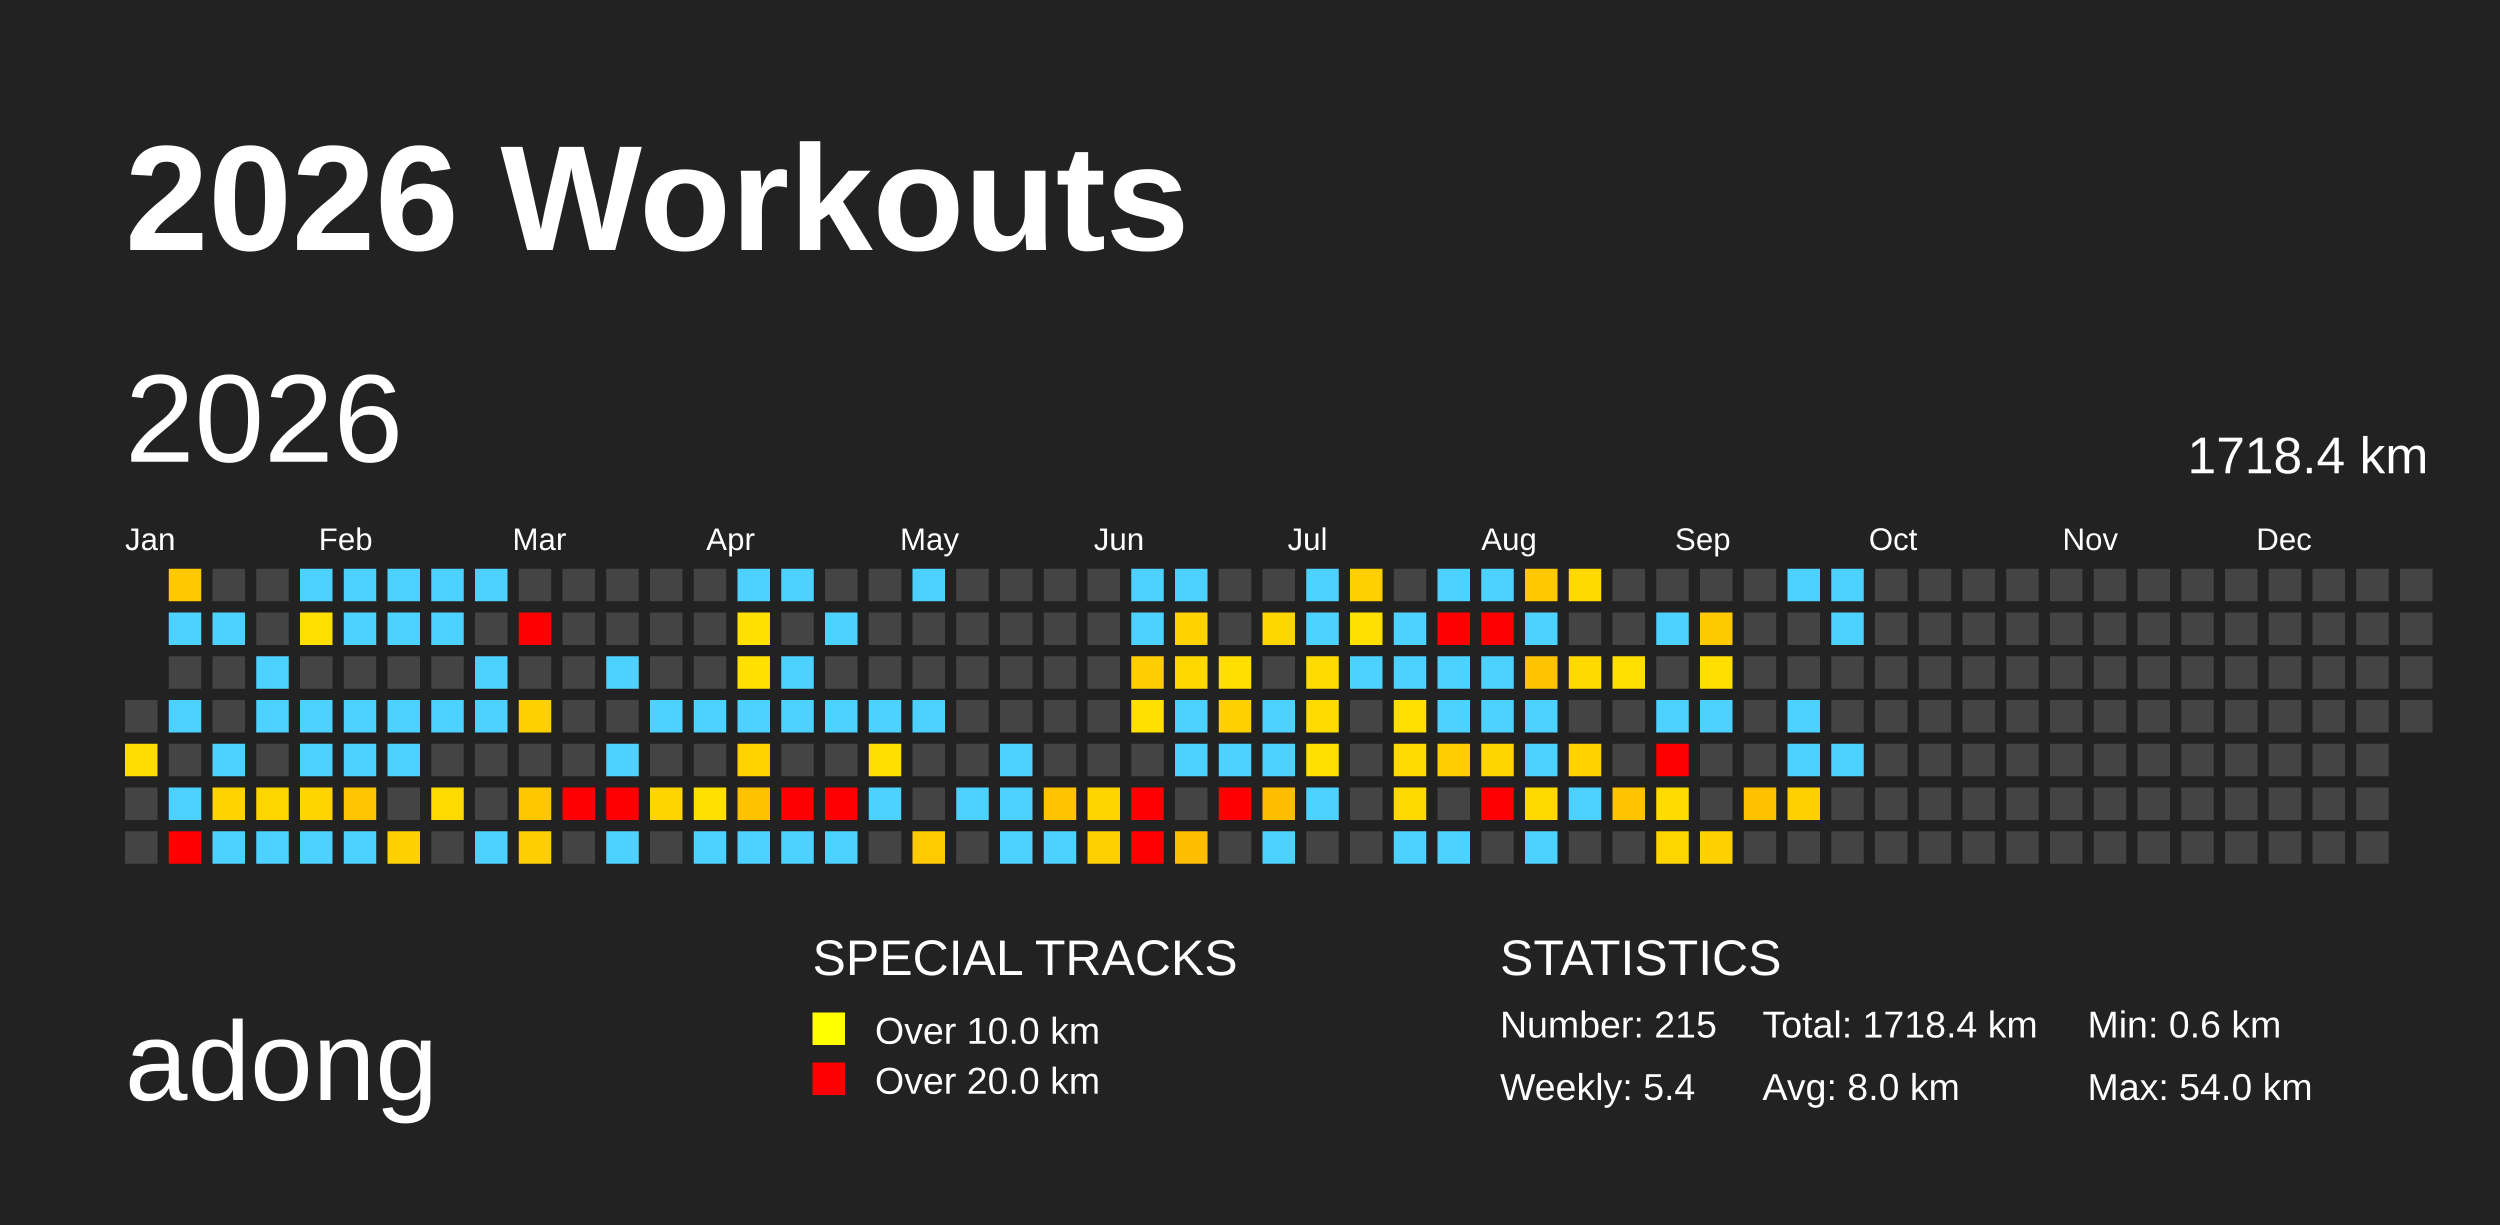
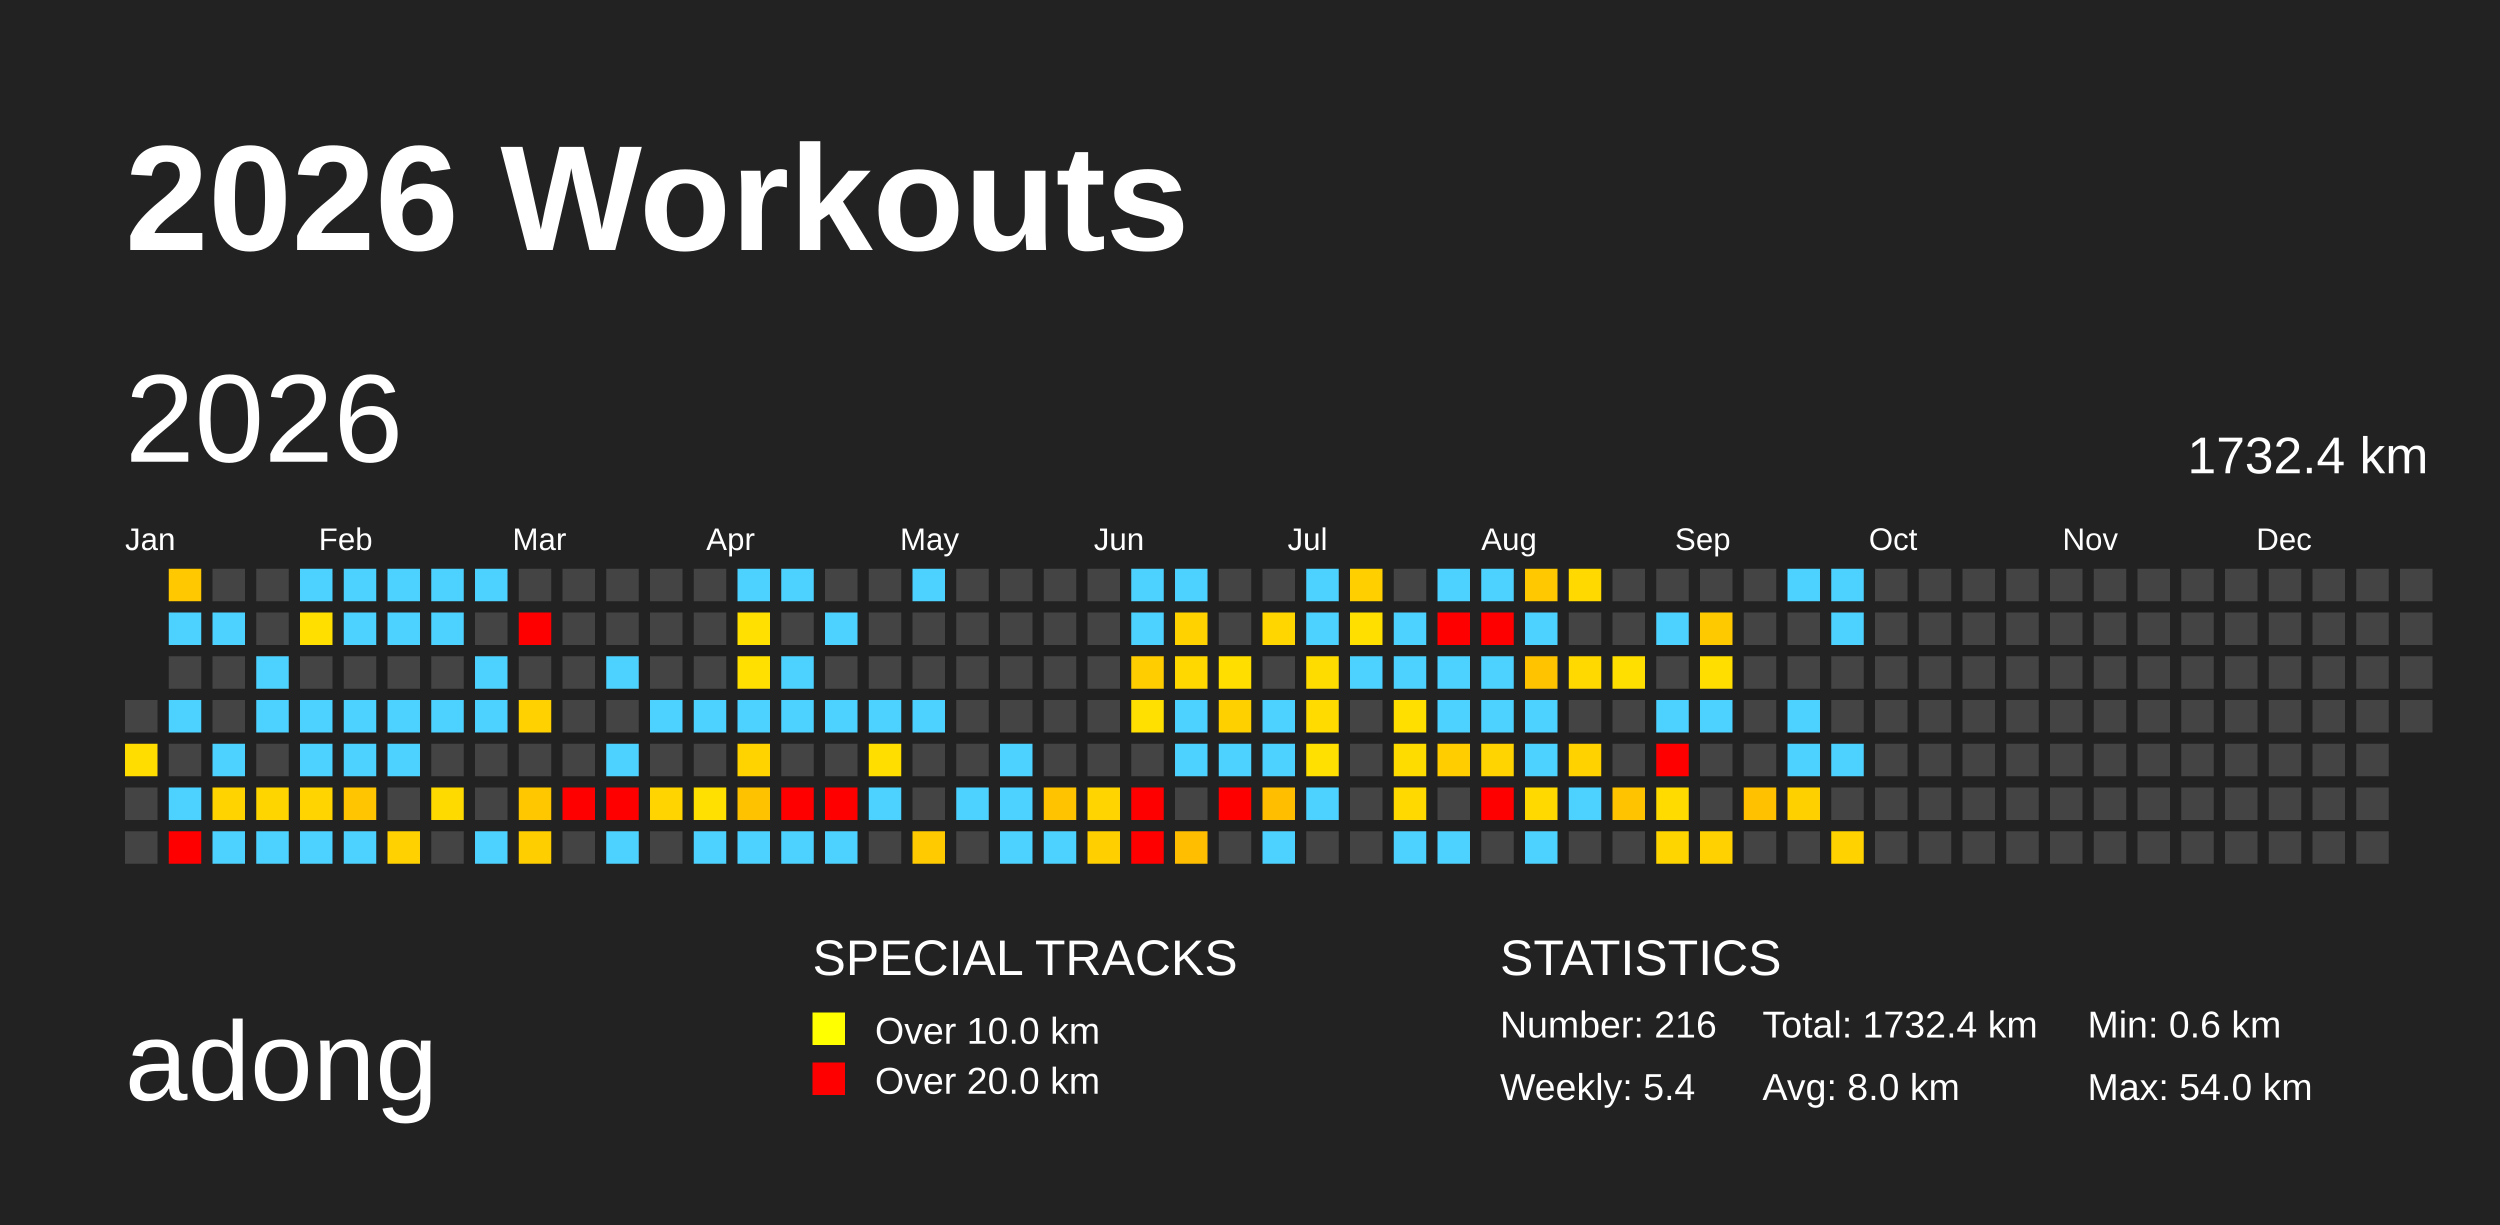
<svg xmlns="http://www.w3.org/2000/svg" baseProfile="full" height="98mm" version="1.1" viewBox="0,0,200,98" width="200mm">
  <defs>
    <pattern height="2" id="indoor-stripe" patternUnits="userSpaceOnUse" width="2">
      <line stroke="white" stroke-opacity="0.45" stroke-width="0.5" x1="0" x2="2" y1="2" y2="0" />
    </pattern>
  </defs>
  <rect fill="#222222" height="98" width="200" x="0" y="0" />
  <text fill="#FFFFFF" style="font-size:12px; font-family:Arial; font-weight:bold;" x="10" y="20">2026 Workouts</text>
  <text fill="#FFFFFF" style="font-size:9px; font-family:Arial" x="10" y="88">adong</text>
  <text fill="#FFFFFF" style="font-size:4px; font-family:Arial" x="65" y="78">SPECIAL TRACKS</text>
  <rect fill="yellow" height="2.6" width="2.6" x="65" y="81" />
  <text fill="#FFFFFF" style="font-size:3px; font-family:Arial" x="70" y="83.5">Over 10.0 km</text>
  <rect fill="red" height="2.6" width="2.6" x="65" y="85" />
  <text fill="#FFFFFF" style="font-size:3px; font-family:Arial" x="70" y="87.5">Over 20.0 km</text>
  <text fill="#FFFFFF" style="font-size:4px; font-family:Arial" x="120" y="78">STATISTICS</text>
-   <text fill="#FFFFFF" style="font-size:3px; font-family:Arial" x="120" y="83">Number: 215</text>
+   <text fill="#FFFFFF" style="font-size:3px; font-family:Arial" x="120" y="83">Number: 216</text>
  <text fill="#FFFFFF" style="font-size:3px; font-family:Arial" x="120" y="88">Weekly: 5.4</text>
-   <text fill="#FFFFFF" style="font-size:3px; font-family:Arial" x="141" y="83">Total: 1718.4 km</text>
+   <text fill="#FFFFFF" style="font-size:3px; font-family:Arial" x="141" y="83">Total: 1732.4 km</text>
  <text fill="#FFFFFF" style="font-size:3px; font-family:Arial" x="141" y="88">Avg: 8.0 km</text>
  <text fill="#FFFFFF" style="font-size:3px; font-family:Arial" x="167" y="83">Min: 0.6 km</text>
  <text fill="#FFFFFF" style="font-size:3px; font-family:Arial" x="167" y="88">Max: 54.0 km</text>
  <text dominant-baseline="hanging" fill="#FFFFFF" style="font-size:10.0px; font-family:Arial;" x="10" y="30">2026</text>
-   <text dominant-baseline="hanging" fill="#FFFFFF" style="font-size:4.125px; font-family:Arial;" x="175" y="35">1718.4 km</text>
+   <text dominant-baseline="hanging" fill="#FFFFFF" style="font-size:4.125px; font-family:Arial;" x="175" y="35">1732.4 km</text>
  <text fill="#FFFFFF" style="font-size:2.5px; font-family:Arial" x="10.0" y="44">Jan</text>
  <text fill="#FFFFFF" style="font-size:2.5px; font-family:Arial" x="25.5" y="44">Feb</text>
  <text fill="#FFFFFF" style="font-size:2.5px; font-family:Arial" x="41.0" y="44">Mar</text>
  <text fill="#FFFFFF" style="font-size:2.5px; font-family:Arial" x="56.5" y="44">Apr</text>
  <text fill="#FFFFFF" style="font-size:2.5px; font-family:Arial" x="72.0" y="44">May</text>
  <text fill="#FFFFFF" style="font-size:2.5px; font-family:Arial" x="87.5" y="44">Jun</text>
  <text fill="#FFFFFF" style="font-size:2.5px; font-family:Arial" x="103.0" y="44">Jul</text>
  <text fill="#FFFFFF" style="font-size:2.5px; font-family:Arial" x="118.5" y="44">Aug</text>
  <text fill="#FFFFFF" style="font-size:2.5px; font-family:Arial" x="134.0" y="44">Sep</text>
  <text fill="#FFFFFF" style="font-size:2.5px; font-family:Arial" x="149.5" y="44">Oct</text>
  <text fill="#FFFFFF" style="font-size:2.5px; font-family:Arial" x="165.0" y="44">Nov</text>
  <text fill="#FFFFFF" style="font-size:2.5px; font-family:Arial" x="180.5" y="44">Dec</text>
  <rect fill="#444444" height="2.6" width="2.6" x="10.0" y="56.0" />
  <rect fill="#ffdd00" height="2.6" width="2.6" x="10.0" y="59.5" />
  <rect fill="#444444" height="2.6" width="2.6" x="10.0" y="63.0" />
  <rect fill="#444444" height="2.6" width="2.6" x="10.0" y="66.5" />
  <rect fill="#ffc800" height="2.6" width="2.6" x="13.5" y="45.5" />
  <rect fill="#4dd2ff" height="2.6" width="2.6" x="13.5" y="49.0" />
  <rect fill="#444444" height="2.6" width="2.6" x="13.5" y="52.5" />
  <rect fill="#4dd2ff" height="2.6" width="2.6" x="13.5" y="56.0" />
  <rect fill="#444444" height="2.6" width="2.6" x="13.5" y="59.5" />
  <rect fill="#4dd2ff" height="2.6" width="2.6" x="13.5" y="63.0" />
  <rect fill="red" height="2.6" width="2.6" x="13.5" y="66.5" />
  <rect fill="#444444" height="2.6" width="2.6" x="17.0" y="45.5" />
  <rect fill="#4dd2ff" height="2.6" width="2.6" x="17.0" y="49.0" />
  <rect fill="#444444" height="2.6" width="2.6" x="17.0" y="52.5" />
  <rect fill="#444444" height="2.6" width="2.6" x="17.0" y="56.0" />
  <rect fill="#4dd2ff" height="2.6" width="2.6" x="17.0" y="59.5" />
  <rect fill="#ffd300" height="2.6" width="2.6" x="17.0" y="63.0" />
  <rect fill="#4dd2ff" height="2.6" width="2.6" x="17.0" y="66.5" />
  <rect fill="#444444" height="2.6" width="2.6" x="20.5" y="45.5" />
  <rect fill="#444444" height="2.6" width="2.6" x="20.5" y="49.0" />
  <rect fill="#4dd2ff" height="2.6" width="2.6" x="20.5" y="52.5" />
  <rect fill="#4dd2ff" height="2.6" width="2.6" x="20.5" y="56.0" />
  <rect fill="#444444" height="2.6" width="2.6" x="20.5" y="59.5" />
  <rect fill="#ffd500" height="2.6" width="2.6" x="20.5" y="63.0" />
  <rect fill="#4dd2ff" height="2.6" width="2.6" x="20.5" y="66.5" />
  <rect fill="#4dd2ff" height="2.6" width="2.6" x="24.0" y="45.5" />
  <rect fill="#ffdf00" height="2.6" width="2.6" x="24.0" y="49.0" />
  <rect fill="#444444" height="2.6" width="2.6" x="24.0" y="52.5" />
  <rect fill="#4dd2ff" height="2.6" width="2.6" x="24.0" y="56.0" />
  <rect fill="#4dd2ff" height="2.6" width="2.6" x="24.0" y="59.5" />
  <rect fill="#ffd400" height="2.6" width="2.6" x="24.0" y="63.0" />
  <rect fill="#4dd2ff" height="2.6" width="2.6" x="24.0" y="66.5" />
  <rect fill="#4dd2ff" height="2.6" width="2.6" x="27.5" y="45.5" />
  <rect fill="#4dd2ff" height="2.6" width="2.6" x="27.5" y="49.0" />
  <rect fill="#444444" height="2.6" width="2.6" x="27.5" y="52.5" />
  <rect fill="#4dd2ff" height="2.6" width="2.6" x="27.5" y="56.0" />
  <rect fill="#4dd2ff" height="2.6" width="2.6" x="27.5" y="59.5" />
  <rect fill="#ffc500" height="2.6" width="2.6" x="27.5" y="63.0" />
  <rect fill="#4dd2ff" height="2.6" width="2.6" x="27.5" y="66.5" />
  <rect fill="#4dd2ff" height="2.6" width="2.6" x="31.0" y="45.5" />
  <rect fill="#4dd2ff" height="2.6" width="2.6" x="31.0" y="49.0" />
  <rect fill="#444444" height="2.6" width="2.6" x="31.0" y="52.5" />
  <rect fill="#4dd2ff" height="2.6" width="2.6" x="31.0" y="56.0" />
  <rect fill="#4dd2ff" height="2.6" width="2.6" x="31.0" y="59.5" />
  <rect fill="#444444" height="2.6" width="2.6" x="31.0" y="63.0" />
  <rect fill="#ffd100" height="2.6" width="2.6" x="31.0" y="66.5" />
  <rect fill="#4dd2ff" height="2.6" width="2.6" x="34.5" y="45.5" />
  <rect fill="#4dd2ff" height="2.6" width="2.6" x="34.5" y="49.0" />
  <rect fill="#444444" height="2.6" width="2.6" x="34.5" y="52.5" />
  <rect fill="#4dd2ff" height="2.6" width="2.6" x="34.5" y="56.0" />
  <rect fill="#444444" height="2.6" width="2.6" x="34.5" y="59.5" />
  <rect fill="#ffda00" height="2.6" width="2.6" x="34.5" y="63.0" />
  <rect fill="#444444" height="2.6" width="2.6" x="34.5" y="66.5" />
  <rect fill="#4dd2ff" height="2.6" width="2.6" x="38.0" y="45.5" />
  <rect fill="#444444" height="2.6" width="2.6" x="38.0" y="49.0" />
  <rect fill="#4dd2ff" height="2.6" width="2.6" x="38.0" y="52.5" />
  <rect fill="#4dd2ff" height="2.6" width="2.6" x="38.0" y="56.0" />
  <rect fill="#444444" height="2.6" width="2.6" x="38.0" y="59.5" />
  <rect fill="#444444" height="2.6" width="2.6" x="38.0" y="63.0" />
  <rect fill="#4dd2ff" height="2.6" width="2.6" x="38.0" y="66.5" />
  <rect fill="#444444" height="2.6" width="2.6" x="41.5" y="45.5" />
  <rect fill="red" height="2.6" width="2.6" x="41.5" y="49.0" />
  <rect fill="#444444" height="2.6" width="2.6" x="41.5" y="52.5" />
  <rect fill="#ffd100" height="2.6" width="2.6" x="41.5" y="56.0" />
  <rect fill="#444444" height="2.6" width="2.6" x="41.5" y="59.5" />
  <rect fill="#ffc700" height="2.6" width="2.6" x="41.5" y="63.0" />
  <rect fill="#ffce00" height="2.6" width="2.6" x="41.5" y="66.5" />
  <rect fill="#444444" height="2.6" width="2.6" x="45.0" y="45.5" />
  <rect fill="#444444" height="2.6" width="2.6" x="45.0" y="49.0" />
  <rect fill="#444444" height="2.6" width="2.6" x="45.0" y="52.5" />
  <rect fill="#444444" height="2.6" width="2.6" x="45.0" y="56.0" />
  <rect fill="#444444" height="2.6" width="2.6" x="45.0" y="59.5" />
  <rect fill="red" height="2.6" width="2.6" x="45.0" y="63.0" />
  <rect fill="#444444" height="2.6" width="2.6" x="45.0" y="66.5" />
  <rect fill="#444444" height="2.6" width="2.6" x="48.5" y="45.5" />
  <rect fill="#444444" height="2.6" width="2.6" x="48.5" y="49.0" />
  <rect fill="#4dd2ff" height="2.6" width="2.6" x="48.5" y="52.5" />
  <rect fill="#444444" height="2.6" width="2.6" x="48.5" y="56.0" />
  <rect fill="#4dd2ff" height="2.6" width="2.6" x="48.5" y="59.5" />
  <rect fill="red" height="2.6" width="2.6" x="48.5" y="63.0" />
  <rect fill="#4dd2ff" height="2.6" width="2.6" x="48.5" y="66.5" />
  <rect fill="#444444" height="2.6" width="2.6" x="52.0" y="45.5" />
  <rect fill="#444444" height="2.6" width="2.6" x="52.0" y="49.0" />
  <rect fill="#444444" height="2.6" width="2.6" x="52.0" y="52.5" />
  <rect fill="#4dd2ff" height="2.6" width="2.6" x="52.0" y="56.0" />
  <rect fill="#444444" height="2.6" width="2.6" x="52.0" y="59.5" />
  <rect fill="#ffd400" height="2.6" width="2.6" x="52.0" y="63.0" />
  <rect fill="#444444" height="2.6" width="2.6" x="52.0" y="66.5" />
  <rect fill="#444444" height="2.6" width="2.6" x="55.5" y="45.5" />
  <rect fill="#444444" height="2.6" width="2.6" x="55.5" y="49.0" />
  <rect fill="#444444" height="2.6" width="2.6" x="55.5" y="52.5" />
  <rect fill="#4dd2ff" height="2.6" width="2.6" x="55.5" y="56.0" />
  <rect fill="#444444" height="2.6" width="2.6" x="55.5" y="59.5" />
  <rect fill="#ffe000" height="2.6" width="2.6" x="55.5" y="63.0" />
  <rect fill="#4dd2ff" height="2.6" width="2.6" x="55.5" y="66.5" />
  <rect fill="#4dd2ff" height="2.6" width="2.6" x="59.0" y="45.5" />
  <rect fill="#ffe000" height="2.6" width="2.6" x="59.0" y="49.0" />
  <rect fill="#ffe000" height="2.6" width="2.6" x="59.0" y="52.5" />
  <rect fill="#4dd2ff" height="2.6" width="2.6" x="59.0" y="56.0" />
  <rect fill="#ffd300" height="2.6" width="2.6" x="59.0" y="59.5" />
  <rect fill="#ffc200" height="2.6" width="2.6" x="59.0" y="63.0" />
  <rect fill="#4dd2ff" height="2.6" width="2.6" x="59.0" y="66.5" />
  <rect fill="#4dd2ff" height="2.6" width="2.6" x="62.5" y="45.5" />
  <rect fill="#444444" height="2.6" width="2.6" x="62.5" y="49.0" />
  <rect fill="#4dd2ff" height="2.6" width="2.6" x="62.5" y="52.5" />
  <rect fill="#4dd2ff" height="2.6" width="2.6" x="62.5" y="56.0" />
  <rect fill="#444444" height="2.6" width="2.6" x="62.5" y="59.5" />
  <rect fill="red" height="2.6" width="2.6" x="62.5" y="63.0" />
  <rect fill="#4dd2ff" height="2.6" width="2.6" x="62.5" y="66.5" />
  <rect fill="#444444" height="2.6" width="2.6" x="66.0" y="45.5" />
  <rect fill="#4dd2ff" height="2.6" width="2.6" x="66.0" y="49.0" />
  <rect fill="#444444" height="2.6" width="2.6" x="66.0" y="52.5" />
  <rect fill="#4dd2ff" height="2.6" width="2.6" x="66.0" y="56.0" />
  <rect fill="#444444" height="2.6" width="2.6" x="66.0" y="59.5" />
  <rect fill="red" height="2.6" width="2.6" x="66.0" y="63.0" />
  <rect fill="#4dd2ff" height="2.6" width="2.6" x="66.0" y="66.5" />
  <rect fill="#444444" height="2.6" width="2.6" x="69.5" y="45.5" />
  <rect fill="#444444" height="2.6" width="2.6" x="69.5" y="49.0" />
  <rect fill="#444444" height="2.6" width="2.6" x="69.5" y="52.5" />
  <rect fill="#4dd2ff" height="2.6" width="2.6" x="69.5" y="56.0" />
  <rect fill="#ffde00" height="2.6" width="2.6" x="69.5" y="59.5" />
  <rect fill="#4dd2ff" height="2.6" width="2.6" x="69.5" y="63.0" />
  <rect fill="#444444" height="2.6" width="2.6" x="69.5" y="66.5" />
  <rect fill="#4dd2ff" height="2.6" width="2.6" x="73.0" y="45.5" />
  <rect fill="#444444" height="2.6" width="2.6" x="73.0" y="49.0" />
  <rect fill="#444444" height="2.6" width="2.6" x="73.0" y="52.5" />
  <rect fill="#4dd2ff" height="2.6" width="2.6" x="73.0" y="56.0" />
  <rect fill="#444444" height="2.6" width="2.6" x="73.0" y="59.5" />
  <rect fill="#444444" height="2.6" width="2.6" x="73.0" y="63.0" />
  <rect fill="#ffcb00" height="2.6" width="2.6" x="73.0" y="66.5" />
  <rect fill="#444444" height="2.6" width="2.6" x="76.5" y="45.5" />
  <rect fill="#444444" height="2.6" width="2.6" x="76.5" y="49.0" />
  <rect fill="#444444" height="2.6" width="2.6" x="76.5" y="52.5" />
  <rect fill="#444444" height="2.6" width="2.6" x="76.5" y="56.0" />
  <rect fill="#444444" height="2.6" width="2.6" x="76.5" y="59.5" />
  <rect fill="#4dd2ff" height="2.6" width="2.6" x="76.5" y="63.0" />
  <rect fill="#444444" height="2.6" width="2.6" x="76.5" y="66.5" />
  <rect fill="#444444" height="2.6" width="2.6" x="80.0" y="45.5" />
  <rect fill="#444444" height="2.6" width="2.6" x="80.0" y="49.0" />
  <rect fill="#444444" height="2.6" width="2.6" x="80.0" y="52.5" />
  <rect fill="#444444" height="2.6" width="2.6" x="80.0" y="56.0" />
  <rect fill="#4dd2ff" height="2.6" width="2.6" x="80.0" y="59.5" />
  <rect fill="#4dd2ff" height="2.6" width="2.6" x="80.0" y="63.0" />
  <rect fill="#4dd2ff" height="2.6" width="2.6" x="80.0" y="66.5" />
  <rect fill="#444444" height="2.6" width="2.6" x="83.5" y="45.5" />
  <rect fill="#444444" height="2.6" width="2.6" x="83.5" y="49.0" />
  <rect fill="#444444" height="2.6" width="2.6" x="83.5" y="52.5" />
  <rect fill="#444444" height="2.6" width="2.6" x="83.5" y="56.0" />
  <rect fill="#444444" height="2.6" width="2.6" x="83.5" y="59.5" />
  <rect fill="#ffc300" height="2.6" width="2.6" x="83.5" y="63.0" />
  <rect fill="#4dd2ff" height="2.6" width="2.6" x="83.5" y="66.5" />
  <rect fill="#444444" height="2.6" width="2.6" x="87.0" y="45.5" />
  <rect fill="#444444" height="2.6" width="2.6" x="87.0" y="49.0" />
  <rect fill="#444444" height="2.6" width="2.6" x="87.0" y="52.5" />
  <rect fill="#444444" height="2.6" width="2.6" x="87.0" y="56.0" />
  <rect fill="#444444" height="2.6" width="2.6" x="87.0" y="59.5" />
  <rect fill="#ffd400" height="2.6" width="2.6" x="87.0" y="63.0" />
  <rect fill="#ffcf00" height="2.6" width="2.6" x="87.0" y="66.5" />
  <rect fill="#4dd2ff" height="2.6" width="2.6" x="90.5" y="45.5" />
  <rect fill="#4dd2ff" height="2.6" width="2.6" x="90.5" y="49.0" />
  <rect fill="#ffcd00" height="2.6" width="2.6" x="90.5" y="52.5" />
  <rect fill="#ffe000" height="2.6" width="2.6" x="90.5" y="56.0" />
  <rect fill="#444444" height="2.6" width="2.6" x="90.5" y="59.5" />
  <rect fill="red" height="2.6" width="2.6" x="90.5" y="63.0" />
  <rect fill="red" height="2.6" width="2.6" x="90.5" y="66.5" />
  <rect fill="#4dd2ff" height="2.6" width="2.6" x="94.0" y="45.5" />
  <rect fill="#ffd200" height="2.6" width="2.6" x="94.0" y="49.0" />
  <rect fill="#ffd800" height="2.6" width="2.6" x="94.0" y="52.5" />
  <rect fill="#4dd2ff" height="2.6" width="2.6" x="94.0" y="56.0" />
  <rect fill="#4dd2ff" height="2.6" width="2.6" x="94.0" y="59.5" />
  <rect fill="#444444" height="2.6" width="2.6" x="94.0" y="63.0" />
  <rect fill="#ffbf00" height="2.6" width="2.6" x="94.0" y="66.5" />
  <rect fill="#444444" height="2.6" width="2.6" x="97.5" y="45.5" />
  <rect fill="#444444" height="2.6" width="2.6" x="97.5" y="49.0" />
  <rect fill="#ffde00" height="2.6" width="2.6" x="97.5" y="52.5" />
  <rect fill="#ffd000" height="2.6" width="2.6" x="97.5" y="56.0" />
  <rect fill="#4dd2ff" height="2.6" width="2.6" x="97.5" y="59.5" />
  <rect fill="red" height="2.6" width="2.6" x="97.5" y="63.0" />
  <rect fill="#444444" height="2.6" width="2.6" x="97.5" y="66.5" />
  <rect fill="#444444" height="2.6" width="2.6" x="101.0" y="45.5" />
  <rect fill="#ffd600" height="2.6" width="2.6" x="101.0" y="49.0" />
  <rect fill="#444444" height="2.6" width="2.6" x="101.0" y="52.5" />
  <rect fill="#4dd2ff" height="2.6" width="2.6" x="101.0" y="56.0" />
  <rect fill="#4dd2ff" height="2.6" width="2.6" x="101.0" y="59.5" />
  <rect fill="#ffbf00" height="2.6" width="2.6" x="101.0" y="63.0" />
  <rect fill="#4dd2ff" height="2.6" width="2.6" x="101.0" y="66.5" />
  <rect fill="#4dd2ff" height="2.6" width="2.6" x="104.5" y="45.5" />
  <rect fill="#4dd2ff" height="2.6" width="2.6" x="104.5" y="49.0" />
  <rect fill="#ffdc00" height="2.6" width="2.6" x="104.5" y="52.5" />
  <rect fill="#ffdb00" height="2.6" width="2.6" x="104.5" y="56.0" />
  <rect fill="#ffe000" height="2.6" width="2.6" x="104.5" y="59.5" />
  <rect fill="#4dd2ff" height="2.6" width="2.6" x="104.5" y="63.0" />
  <rect fill="#444444" height="2.6" width="2.6" x="104.5" y="66.5" />
  <rect fill="#ffcf00" height="2.6" width="2.6" x="108.0" y="45.5" />
  <rect fill="#ffdf00" height="2.6" width="2.6" x="108.0" y="49.0" />
  <rect fill="#4dd2ff" height="2.6" width="2.6" x="108.0" y="52.5" />
  <rect fill="#444444" height="2.6" width="2.6" x="108.0" y="56.0" />
  <rect fill="#444444" height="2.6" width="2.6" x="108.0" y="59.5" />
  <rect fill="#444444" height="2.6" width="2.6" x="108.0" y="63.0" />
  <rect fill="#444444" height="2.6" width="2.6" x="108.0" y="66.5" />
  <rect fill="#444444" height="2.6" width="2.6" x="111.5" y="45.5" />
  <rect fill="#4dd2ff" height="2.6" width="2.6" x="111.5" y="49.0" />
  <rect fill="#4dd2ff" height="2.6" width="2.6" x="111.5" y="52.5" />
  <rect fill="#ffdf00" height="2.6" width="2.6" x="111.5" y="56.0" />
  <rect fill="#ffdc00" height="2.6" width="2.6" x="111.5" y="59.5" />
  <rect fill="#ffd900" height="2.6" width="2.6" x="111.5" y="63.0" />
  <rect fill="#4dd2ff" height="2.6" width="2.6" x="111.5" y="66.5" />
  <rect fill="#4dd2ff" height="2.6" width="2.6" x="115.0" y="45.5" />
  <rect fill="red" height="2.6" width="2.6" x="115.0" y="49.0" />
  <rect fill="#4dd2ff" height="2.6" width="2.6" x="115.0" y="52.5" />
  <rect fill="#4dd2ff" height="2.6" width="2.6" x="115.0" y="56.0" />
  <rect fill="#ffcd00" height="2.6" width="2.6" x="115.0" y="59.5" />
  <rect fill="#444444" height="2.6" width="2.6" x="115.0" y="63.0" />
  <rect fill="#4dd2ff" height="2.6" width="2.6" x="115.0" y="66.5" />
  <rect fill="#4dd2ff" height="2.6" width="2.6" x="118.5" y="45.5" />
  <rect fill="red" height="2.6" width="2.6" x="118.5" y="49.0" />
  <rect fill="#4dd2ff" height="2.6" width="2.6" x="118.5" y="52.5" />
  <rect fill="#4dd2ff" height="2.6" width="2.6" x="118.5" y="56.0" />
  <rect fill="#ffd400" height="2.6" width="2.6" x="118.5" y="59.5" />
  <rect fill="red" height="2.6" width="2.6" x="118.5" y="63.0" />
  <rect fill="#444444" height="2.6" width="2.6" x="118.5" y="66.5" />
  <rect fill="#ffc800" height="2.6" width="2.6" x="122.0" y="45.5" />
  <rect fill="#4dd2ff" height="2.6" width="2.6" x="122.0" y="49.0" />
  <rect fill="#ffc300" height="2.6" width="2.6" x="122.0" y="52.5" />
  <rect fill="#4dd2ff" height="2.6" width="2.6" x="122.0" y="56.0" />
  <rect fill="#4dd2ff" height="2.6" width="2.6" x="122.0" y="59.5" />
  <rect fill="#ffd900" height="2.6" width="2.6" x="122.0" y="63.0" />
  <rect fill="#4dd2ff" height="2.6" width="2.6" x="122.0" y="66.5" />
  <rect fill="#ffd900" height="2.6" width="2.6" x="125.5" y="45.5" />
  <rect fill="#444444" height="2.6" width="2.6" x="125.5" y="49.0" />
  <rect fill="#ffd900" height="2.6" width="2.6" x="125.5" y="52.5" />
  <rect fill="#444444" height="2.6" width="2.6" x="125.5" y="56.0" />
  <rect fill="#ffd200" height="2.6" width="2.6" x="125.5" y="59.5" />
  <rect fill="#4dd2ff" height="2.6" width="2.6" x="125.5" y="63.0" />
  <rect fill="#444444" height="2.6" width="2.6" x="125.5" y="66.5" />
  <rect fill="#444444" height="2.6" width="2.6" x="129.0" y="45.5" />
  <rect fill="#444444" height="2.6" width="2.6" x="129.0" y="49.0" />
  <rect fill="#ffdf00" height="2.6" width="2.6" x="129.0" y="52.5" />
  <rect fill="#444444" height="2.6" width="2.6" x="129.0" y="56.0" />
  <rect fill="#444444" height="2.6" width="2.6" x="129.0" y="59.5" />
  <rect fill="#ffc300" height="2.6" width="2.6" x="129.0" y="63.0" />
  <rect fill="#444444" height="2.6" width="2.6" x="129.0" y="66.5" />
  <rect fill="#444444" height="2.6" width="2.6" x="132.5" y="45.5" />
  <rect fill="#4dd2ff" height="2.6" width="2.6" x="132.5" y="49.0" />
  <rect fill="#444444" height="2.6" width="2.6" x="132.5" y="52.5" />
  <rect fill="#4dd2ff" height="2.6" width="2.6" x="132.5" y="56.0" />
  <rect fill="red" height="2.6" width="2.6" x="132.5" y="59.5" />
  <rect fill="#ffdb00" height="2.6" width="2.6" x="132.5" y="63.0" />
  <rect fill="#ffd500" height="2.6" width="2.6" x="132.5" y="66.5" />
  <rect fill="#444444" height="2.6" width="2.6" x="136.0" y="45.5" />
  <rect fill="#ffc900" height="2.6" width="2.6" x="136.0" y="49.0" />
  <rect fill="#ffde00" height="2.6" width="2.6" x="136.0" y="52.5" />
  <rect fill="#4dd2ff" height="2.6" width="2.6" x="136.0" y="56.0" />
  <rect fill="#444444" height="2.6" width="2.6" x="136.0" y="59.5" />
  <rect fill="#444444" height="2.6" width="2.6" x="136.0" y="63.0" />
  <rect fill="#ffd100" height="2.6" width="2.6" x="136.0" y="66.5" />
  <rect fill="#444444" height="2.6" width="2.6" x="139.5" y="45.5" />
  <rect fill="#444444" height="2.6" width="2.6" x="139.5" y="49.0" />
  <rect fill="#444444" height="2.6" width="2.6" x="139.5" y="52.5" />
  <rect fill="#444444" height="2.6" width="2.6" x="139.5" y="56.0" />
  <rect fill="#444444" height="2.6" width="2.6" x="139.5" y="59.5" />
  <rect fill="#ffc100" height="2.6" width="2.6" x="139.5" y="63.0" />
  <rect fill="#444444" height="2.6" width="2.6" x="139.5" y="66.5" />
  <rect fill="#4dd2ff" height="2.6" width="2.6" x="143.0" y="45.5" />
  <rect fill="#444444" height="2.6" width="2.6" x="143.0" y="49.0" />
  <rect fill="#444444" height="2.6" width="2.6" x="143.0" y="52.5" />
  <rect fill="#4dd2ff" height="2.6" width="2.6" x="143.0" y="56.0" />
  <rect fill="#4dd2ff" height="2.6" width="2.6" x="143.0" y="59.5" />
  <rect fill="#ffd000" height="2.6" width="2.6" x="143.0" y="63.0" />
  <rect fill="#444444" height="2.6" width="2.6" x="143.0" y="66.5" />
  <rect fill="#4dd2ff" height="2.6" width="2.6" x="146.5" y="45.5" />
  <rect fill="#4dd2ff" height="2.6" width="2.6" x="146.5" y="49.0" />
  <rect fill="#444444" height="2.6" width="2.6" x="146.5" y="52.5" />
  <rect fill="#444444" height="2.6" width="2.6" x="146.5" y="56.0" />
  <rect fill="#4dd2ff" height="2.6" width="2.6" x="146.5" y="59.5" />
  <rect fill="#444444" height="2.6" width="2.6" x="146.5" y="63.0" />
-   <rect fill="#444444" height="2.6" width="2.6" x="146.5" y="66.5" />
+   <rect fill="#ffd200" height="2.6" width="2.6" x="146.5" y="66.5" />
  <rect fill="#444444" height="2.6" width="2.6" x="150.0" y="45.5" />
  <rect fill="#444444" height="2.6" width="2.6" x="150.0" y="49.0" />
  <rect fill="#444444" height="2.6" width="2.6" x="150.0" y="52.5" />
  <rect fill="#444444" height="2.6" width="2.6" x="150.0" y="56.0" />
  <rect fill="#444444" height="2.6" width="2.6" x="150.0" y="59.5" />
  <rect fill="#444444" height="2.6" width="2.6" x="150.0" y="63.0" />
  <rect fill="#444444" height="2.6" width="2.6" x="150.0" y="66.5" />
  <rect fill="#444444" height="2.6" width="2.6" x="153.5" y="45.5" />
  <rect fill="#444444" height="2.6" width="2.6" x="153.5" y="49.0" />
  <rect fill="#444444" height="2.6" width="2.6" x="153.5" y="52.5" />
  <rect fill="#444444" height="2.6" width="2.6" x="153.5" y="56.0" />
  <rect fill="#444444" height="2.6" width="2.6" x="153.5" y="59.5" />
  <rect fill="#444444" height="2.6" width="2.6" x="153.5" y="63.0" />
  <rect fill="#444444" height="2.6" width="2.6" x="153.5" y="66.5" />
  <rect fill="#444444" height="2.6" width="2.6" x="157.0" y="45.5" />
  <rect fill="#444444" height="2.6" width="2.6" x="157.0" y="49.0" />
  <rect fill="#444444" height="2.6" width="2.6" x="157.0" y="52.5" />
  <rect fill="#444444" height="2.6" width="2.6" x="157.0" y="56.0" />
  <rect fill="#444444" height="2.6" width="2.6" x="157.0" y="59.5" />
  <rect fill="#444444" height="2.6" width="2.6" x="157.0" y="63.0" />
  <rect fill="#444444" height="2.6" width="2.6" x="157.0" y="66.5" />
  <rect fill="#444444" height="2.6" width="2.6" x="160.5" y="45.5" />
  <rect fill="#444444" height="2.6" width="2.6" x="160.5" y="49.0" />
  <rect fill="#444444" height="2.6" width="2.6" x="160.5" y="52.5" />
  <rect fill="#444444" height="2.6" width="2.6" x="160.5" y="56.0" />
  <rect fill="#444444" height="2.6" width="2.6" x="160.5" y="59.5" />
  <rect fill="#444444" height="2.6" width="2.6" x="160.5" y="63.0" />
  <rect fill="#444444" height="2.6" width="2.6" x="160.5" y="66.5" />
  <rect fill="#444444" height="2.6" width="2.6" x="164.0" y="45.5" />
  <rect fill="#444444" height="2.6" width="2.6" x="164.0" y="49.0" />
  <rect fill="#444444" height="2.6" width="2.6" x="164.0" y="52.5" />
  <rect fill="#444444" height="2.6" width="2.6" x="164.0" y="56.0" />
  <rect fill="#444444" height="2.6" width="2.6" x="164.0" y="59.5" />
  <rect fill="#444444" height="2.6" width="2.6" x="164.0" y="63.0" />
  <rect fill="#444444" height="2.6" width="2.6" x="164.0" y="66.5" />
  <rect fill="#444444" height="2.6" width="2.6" x="167.5" y="45.5" />
  <rect fill="#444444" height="2.6" width="2.6" x="167.5" y="49.0" />
  <rect fill="#444444" height="2.6" width="2.6" x="167.5" y="52.5" />
  <rect fill="#444444" height="2.6" width="2.6" x="167.5" y="56.0" />
  <rect fill="#444444" height="2.6" width="2.6" x="167.5" y="59.5" />
  <rect fill="#444444" height="2.6" width="2.6" x="167.5" y="63.0" />
  <rect fill="#444444" height="2.6" width="2.6" x="167.5" y="66.5" />
  <rect fill="#444444" height="2.6" width="2.6" x="171.0" y="45.5" />
  <rect fill="#444444" height="2.6" width="2.6" x="171.0" y="49.0" />
  <rect fill="#444444" height="2.6" width="2.6" x="171.0" y="52.5" />
  <rect fill="#444444" height="2.6" width="2.6" x="171.0" y="56.0" />
  <rect fill="#444444" height="2.6" width="2.6" x="171.0" y="59.5" />
  <rect fill="#444444" height="2.6" width="2.6" x="171.0" y="63.0" />
  <rect fill="#444444" height="2.6" width="2.6" x="171.0" y="66.5" />
  <rect fill="#444444" height="2.6" width="2.6" x="174.5" y="45.5" />
  <rect fill="#444444" height="2.6" width="2.6" x="174.5" y="49.0" />
  <rect fill="#444444" height="2.6" width="2.6" x="174.5" y="52.5" />
  <rect fill="#444444" height="2.6" width="2.6" x="174.5" y="56.0" />
  <rect fill="#444444" height="2.6" width="2.6" x="174.5" y="59.5" />
  <rect fill="#444444" height="2.6" width="2.6" x="174.5" y="63.0" />
  <rect fill="#444444" height="2.6" width="2.6" x="174.5" y="66.5" />
  <rect fill="#444444" height="2.6" width="2.6" x="178.0" y="45.5" />
  <rect fill="#444444" height="2.6" width="2.6" x="178.0" y="49.0" />
  <rect fill="#444444" height="2.6" width="2.6" x="178.0" y="52.5" />
  <rect fill="#444444" height="2.6" width="2.6" x="178.0" y="56.0" />
  <rect fill="#444444" height="2.6" width="2.6" x="178.0" y="59.5" />
  <rect fill="#444444" height="2.6" width="2.6" x="178.0" y="63.0" />
  <rect fill="#444444" height="2.6" width="2.6" x="178.0" y="66.5" />
  <rect fill="#444444" height="2.6" width="2.6" x="181.5" y="45.5" />
  <rect fill="#444444" height="2.6" width="2.6" x="181.5" y="49.0" />
  <rect fill="#444444" height="2.6" width="2.6" x="181.5" y="52.5" />
  <rect fill="#444444" height="2.6" width="2.6" x="181.5" y="56.0" />
  <rect fill="#444444" height="2.6" width="2.6" x="181.5" y="59.5" />
  <rect fill="#444444" height="2.6" width="2.6" x="181.5" y="63.0" />
  <rect fill="#444444" height="2.6" width="2.6" x="181.5" y="66.5" />
  <rect fill="#444444" height="2.6" width="2.6" x="185.0" y="45.5" />
  <rect fill="#444444" height="2.6" width="2.6" x="185.0" y="49.0" />
  <rect fill="#444444" height="2.6" width="2.6" x="185.0" y="52.5" />
  <rect fill="#444444" height="2.6" width="2.6" x="185.0" y="56.0" />
  <rect fill="#444444" height="2.6" width="2.6" x="185.0" y="59.5" />
  <rect fill="#444444" height="2.6" width="2.6" x="185.0" y="63.0" />
  <rect fill="#444444" height="2.6" width="2.6" x="185.0" y="66.5" />
  <rect fill="#444444" height="2.6" width="2.6" x="188.5" y="45.5" />
  <rect fill="#444444" height="2.6" width="2.6" x="188.5" y="49.0" />
  <rect fill="#444444" height="2.6" width="2.6" x="188.5" y="52.5" />
  <rect fill="#444444" height="2.6" width="2.6" x="188.5" y="56.0" />
  <rect fill="#444444" height="2.6" width="2.6" x="188.5" y="59.5" />
  <rect fill="#444444" height="2.6" width="2.6" x="188.5" y="63.0" />
  <rect fill="#444444" height="2.6" width="2.6" x="188.5" y="66.5" />
  <rect fill="#444444" height="2.6" width="2.6" x="192.0" y="45.5" />
  <rect fill="#444444" height="2.6" width="2.6" x="192.0" y="49.0" />
  <rect fill="#444444" height="2.6" width="2.6" x="192.0" y="52.5" />
  <rect fill="#444444" height="2.6" width="2.6" x="192.0" y="56.0" />
</svg>
